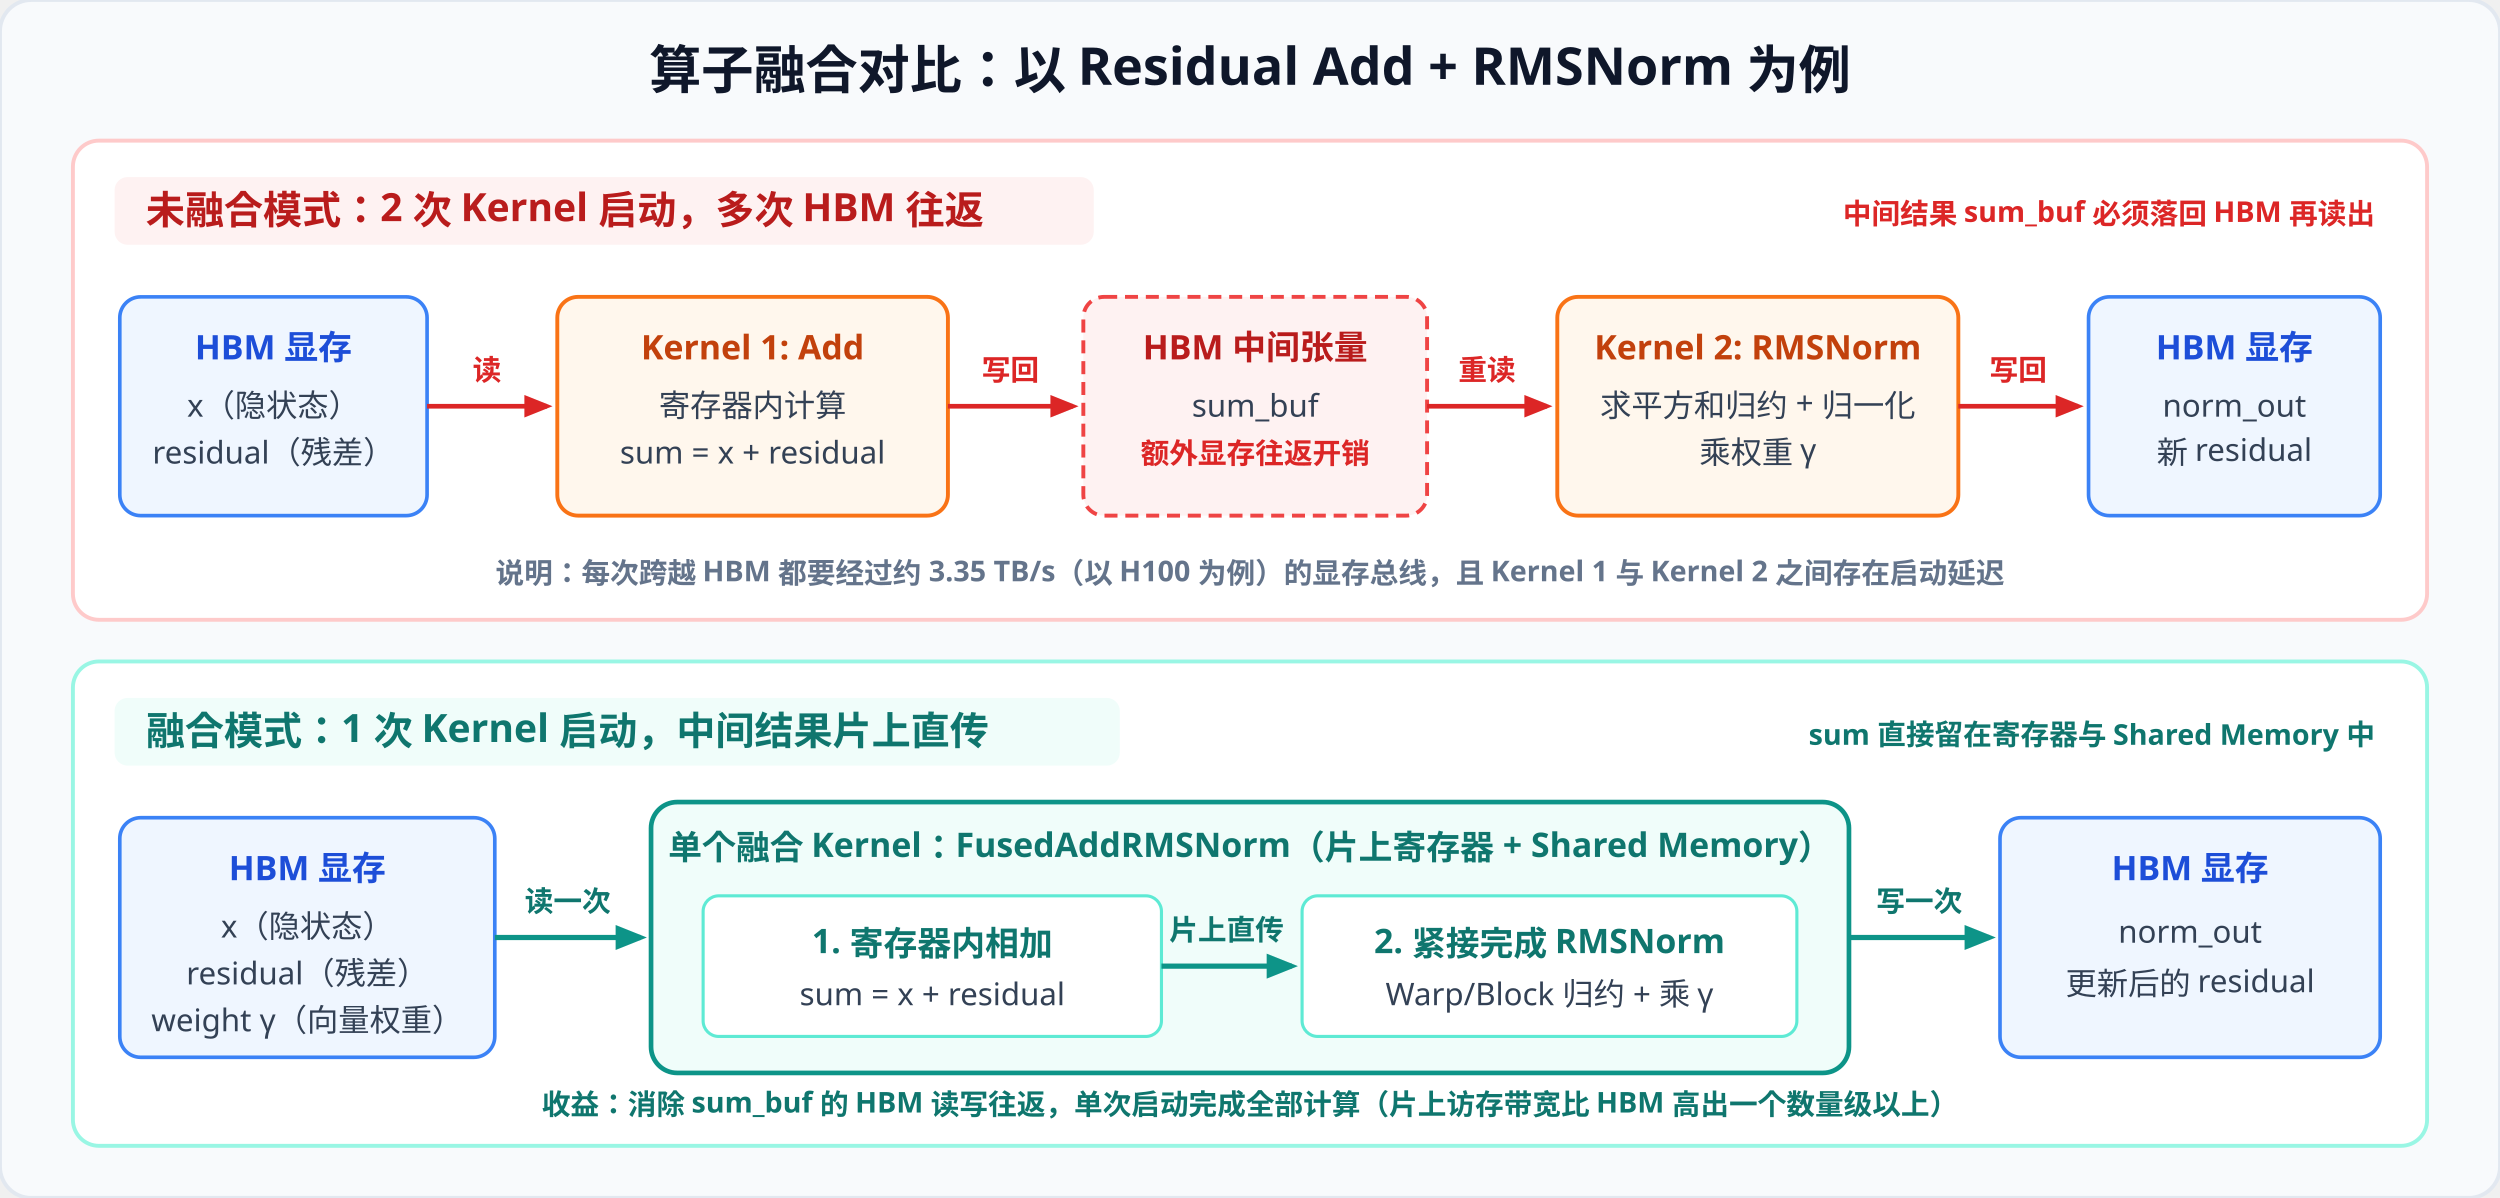
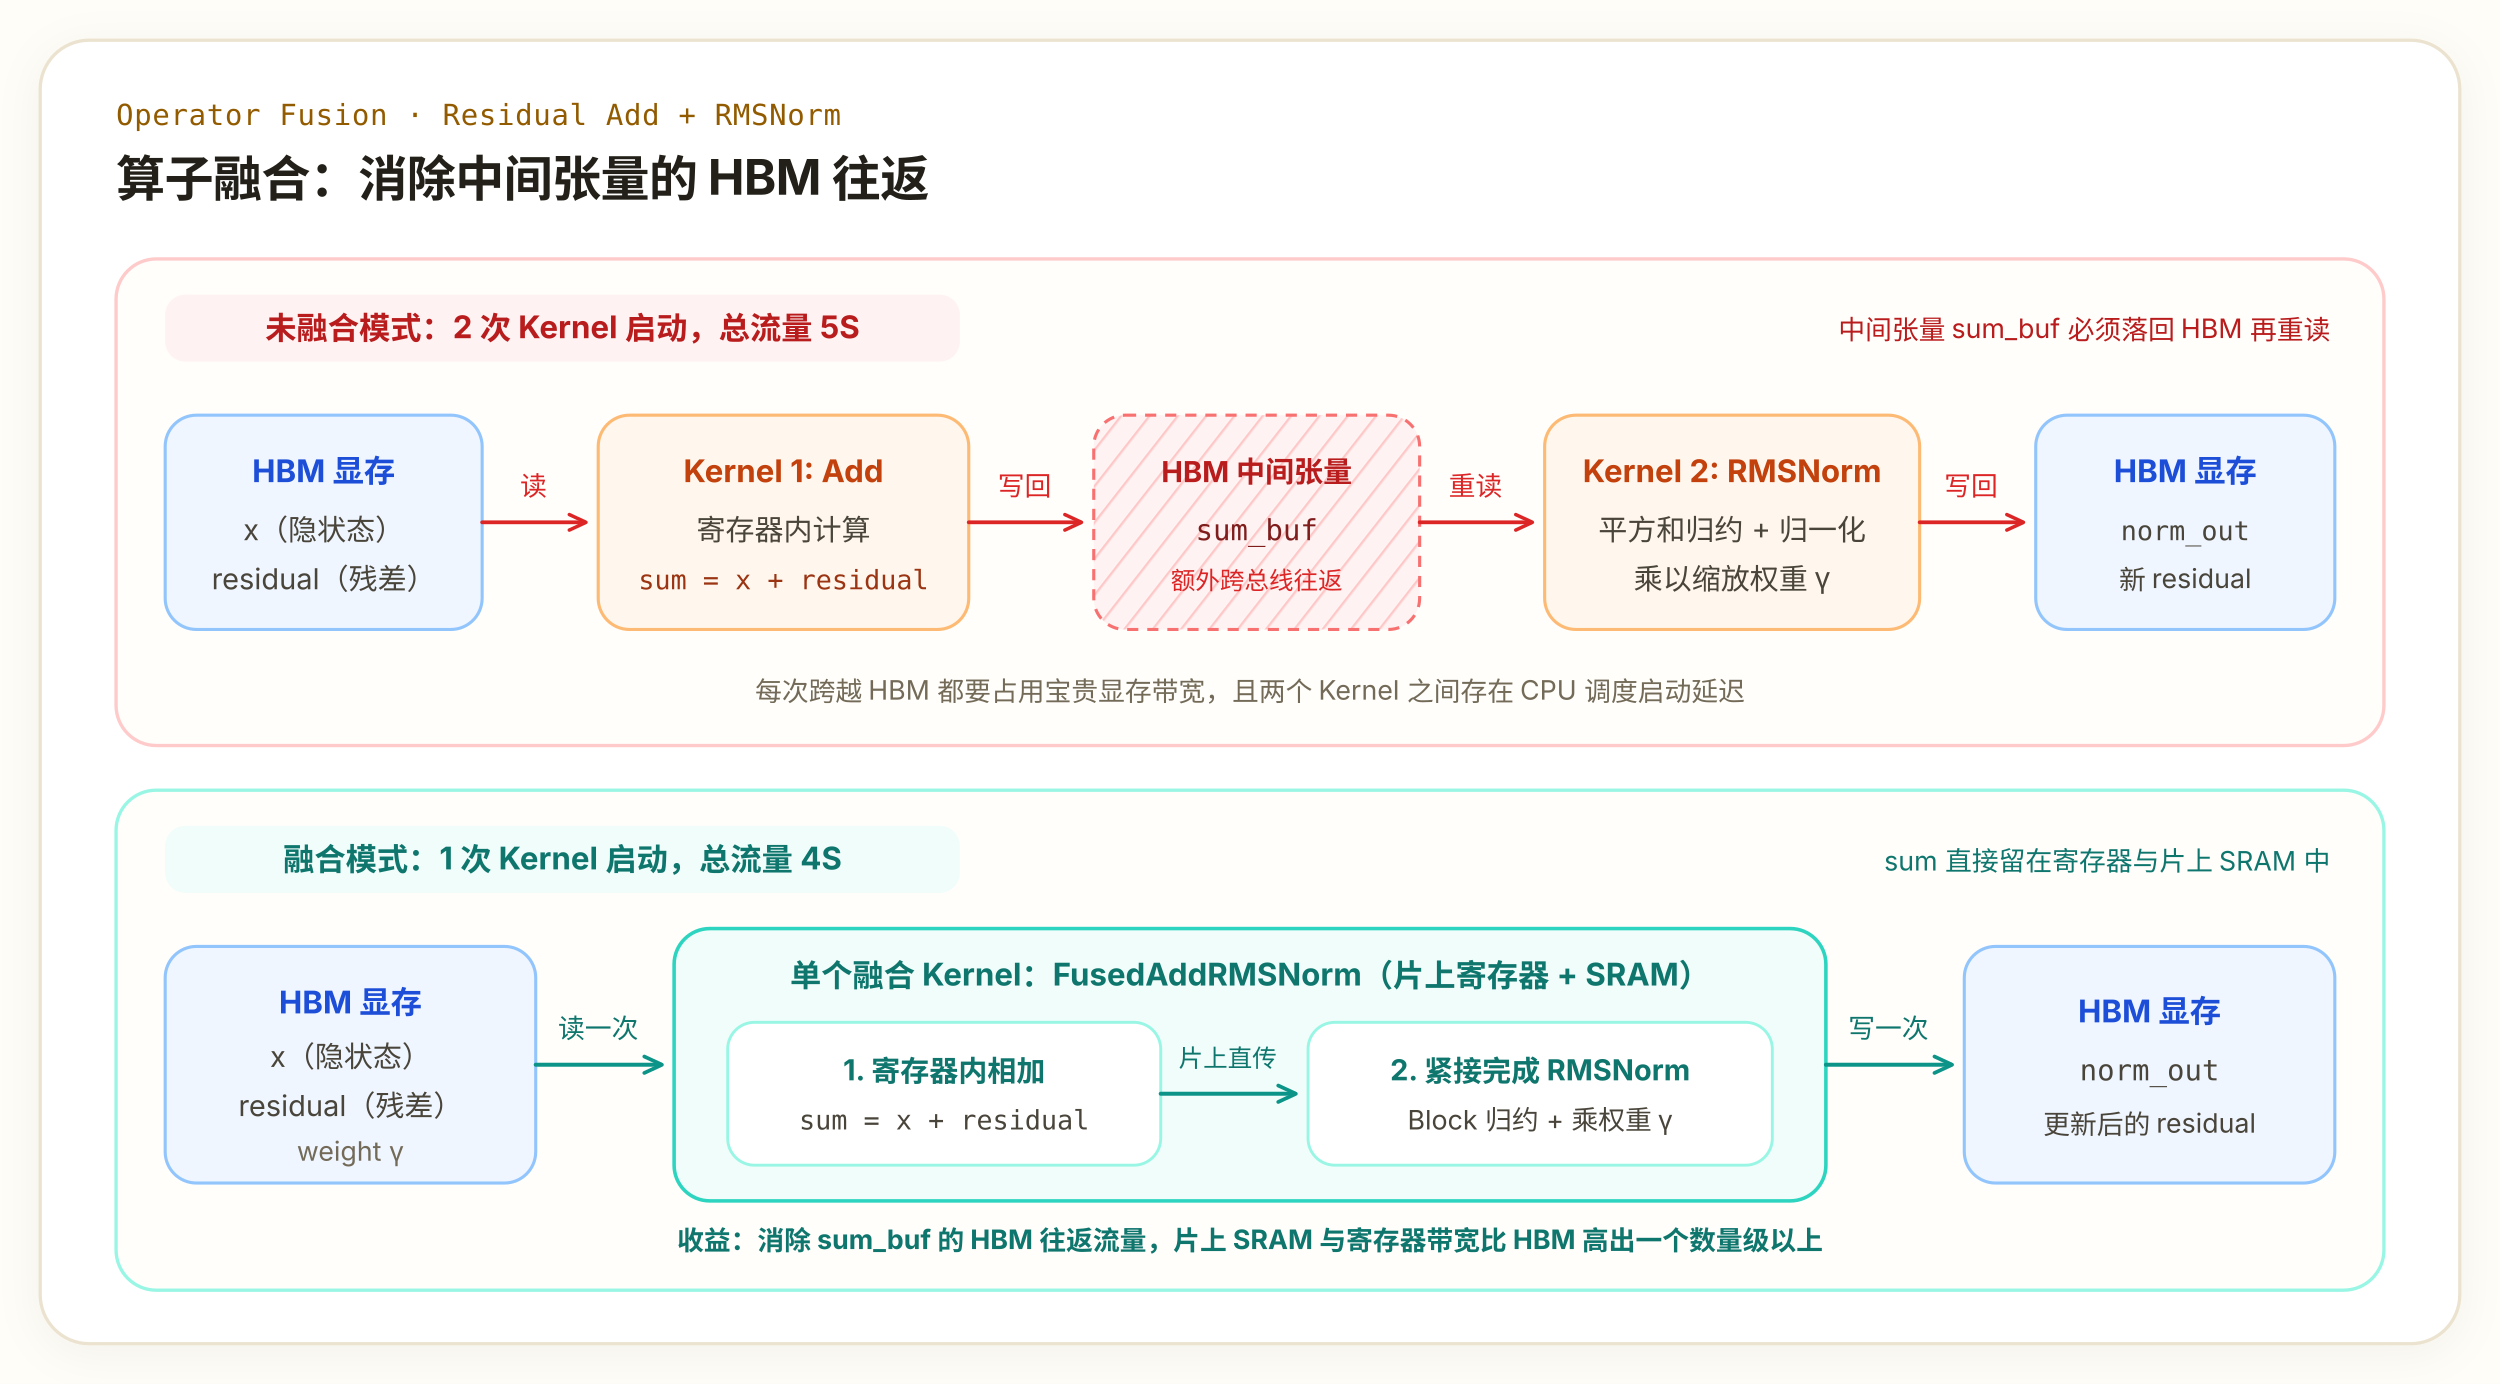
- <svg xmlns="http://www.w3.org/2000/svg" viewBox="0 0 960 460" width="960" height="460">
+ <svg xmlns="http://www.w3.org/2000/svg" viewBox="0 0 1120 620" width="1120" height="620">
  <defs>
-     <style>
-       text { font-family: "Microsoft YaHei", "PingFang SC", "Noto Sans SC", "Segoe UI", sans-serif; }
-       .title { font-size: 20px; font-weight: 700; fill: #0f172a; }
-       .sec-title { font-size: 15px; font-weight: 700; }
-       .box-title { font-size: 13px; font-weight: 700; }
-       .body { font-size: 12px; fill: #334155; }
-       .label { font-size: 11px; font-weight: 600; }
-     </style>
-     <marker id="arr-red" viewBox="0 0 10 10" refX="8" refY="5" markerWidth="6" markerHeight="6" orient="auto">
-       <path d="M 0 1 L 10 5 L 0 9 z" fill="#dc2626" />
+     <filter id="soft-shadow" x="-4%" y="-4%" width="108%" height="110%">
+       <feDropShadow dx="0" dy="4" stdDeviation="10" flood-color="#222018" flood-opacity="0.05" />
+     </filter>
+     <pattern id="soft-hatch-red" width="10" height="10" patternTransform="rotate(38)" patternUnits="userSpaceOnUse">
+       <rect width="10" height="10" fill="#fef2f2" />
+       <line x1="0" y1="0" x2="0" y2="10" stroke="#fecaca" stroke-width="2.2" />
+     </pattern>
+     <marker id="arr-warm" viewBox="0 0 12 12" refX="9" refY="6" markerWidth="7" markerHeight="7" orient="auto">
+       <path d="M 2 2.5 L 9.5 6 L 2 9.5" fill="none" stroke="#8c8270" stroke-width="1.7" stroke-linecap="round" stroke-linejoin="round" />
    </marker>
-     <marker id="arr-teal" viewBox="0 0 10 10" refX="8" refY="5" markerWidth="6" markerHeight="6" orient="auto">
-       <path d="M 0 1 L 10 5 L 0 9 z" fill="#0d9488" />
+     <marker id="arr-red" viewBox="0 0 12 12" refX="9" refY="6" markerWidth="7" markerHeight="7" orient="auto">
+       <path d="M 2 2.5 L 9.5 6 L 2 9.5" fill="none" stroke="#dc2626" stroke-width="1.6" stroke-linecap="round" stroke-linejoin="round" />
    </marker>
-     <marker id="arr-blue" viewBox="0 0 10 10" refX="8" refY="5" markerWidth="6" markerHeight="6" orient="auto">
-       <path d="M 0 1 L 10 5 L 0 9 z" fill="#2563eb" />
+     <marker id="arr-teal" viewBox="0 0 12 12" refX="9" refY="6" markerWidth="7" markerHeight="7" orient="auto">
+       <path d="M 2 2.5 L 9.5 6 L 2 9.5" fill="none" stroke="#0d9488" stroke-width="1.6" stroke-linecap="round" stroke-linejoin="round" />
+     </marker>
+     <marker id="arr-amber" viewBox="0 0 12 12" refX="9" refY="6" markerWidth="7" markerHeight="7" orient="auto">
+       <path d="M 2 2.5 L 9.5 6 L 2 9.5" fill="none" stroke="#d97706" stroke-width="1.6" stroke-linecap="round" stroke-linejoin="round" />
+     </marker>
+     <marker id="arr-purple" viewBox="0 0 12 12" refX="9" refY="6" markerWidth="7" markerHeight="7" orient="auto">
+       <path d="M 2 2.5 L 9.5 6 L 2 9.5" fill="none" stroke="#8b5cf6" stroke-width="1.6" stroke-linecap="round" stroke-linejoin="round" />
+     </marker>
+     <marker id="arr-blue" viewBox="0 0 12 12" refX="9" refY="6" markerWidth="7" markerHeight="7" orient="auto">
+       <path d="M 2 2.5 L 9.5 6 L 2 9.5" fill="none" stroke="#3b82f6" stroke-width="1.6" stroke-linecap="round" stroke-linejoin="round" />
    </marker>
  </defs>
-   <rect width="960" height="460" rx="12" fill="#f8fafc" stroke="#e2e8f0" stroke-width="1.5" />
-   <text x="480" y="34" text-anchor="middle" class="title">算子融合对比：以 Residual Add + RMSNorm 为例</text>
-   <rect x="28" y="54" width="904" height="184" rx="10" fill="#ffffff" stroke="#fecaca" stroke-width="1.5" />
-   <rect x="44" y="68" width="376" height="26" rx="5" fill="#fef2f2" />
-   <text x="56" y="86" class="sec-title" fill="#b91c1c">未融合模式：2 次 Kernel 启动，多次 HBM 往返</text>
-   <text x="912" y="86" text-anchor="end" class="label" fill="#dc2626">中间结果 sum_buf 必须落回 HBM 再读出</text>
-   <rect x="46" y="114" width="118" height="84" rx="8" fill="#eff6ff" stroke="#3b82f6" stroke-width="1.4" />
-   <text x="105" y="138" text-anchor="middle" class="box-title" fill="#1d4ed8">HBM 显存</text>
-   <text x="105" y="160" text-anchor="middle" class="body">x（隐状态）</text>
-   <text x="105" y="178" text-anchor="middle" class="body">residual（残差）</text>
-   <line x1="164" y1="156" x2="210" y2="156" stroke="#dc2626" stroke-width="1.8" marker-end="url(#arr-red)" />
-   <text x="187" y="146" text-anchor="middle" class="label" fill="#dc2626">读</text>
-   <rect x="214" y="114" width="150" height="84" rx="8" fill="#fff7ed" stroke="#f97316" stroke-width="1.5" />
-   <text x="289" y="138" text-anchor="middle" class="box-title" fill="#c2410c">Kernel 1: Add</text>
-   <text x="289" y="160" text-anchor="middle" class="body">寄存器内计算</text>
-   <text x="289" y="178" text-anchor="middle" class="body">sum = x + residual</text>
-   <line x1="364" y1="156" x2="412" y2="156" stroke="#dc2626" stroke-width="1.8" marker-end="url(#arr-red)" />
-   <text x="388" y="146" text-anchor="middle" class="label" fill="#dc2626">写回</text>
-   <rect x="416" y="114" width="132" height="84" rx="8" fill="#fef2f2" stroke="#ef4444" stroke-width="1.5" stroke-dasharray="5,3" />
-   <text x="482" y="138" text-anchor="middle" class="box-title" fill="#b91c1c">HBM 中间张量</text>
-   <text x="482" y="160" text-anchor="middle" class="body">sum_buf</text>
-   <text x="482" y="178" text-anchor="middle" class="label" fill="#dc2626">额外显存往返开销</text>
-   <line x1="548" y1="156" x2="594" y2="156" stroke="#dc2626" stroke-width="1.8" marker-end="url(#arr-red)" />
-   <text x="571" y="146" text-anchor="middle" class="label" fill="#dc2626">重读</text>
-   <rect x="598" y="114" width="154" height="84" rx="8" fill="#fff7ed" stroke="#f97316" stroke-width="1.5" />
-   <text x="675" y="138" text-anchor="middle" class="box-title" fill="#c2410c">Kernel 2: RMSNorm</text>
-   <text x="675" y="160" text-anchor="middle" class="body">求平方和归约 + 归一化</text>
-   <text x="675" y="178" text-anchor="middle" class="body">乘权重 γ</text>
-   <line x1="752" y1="156" x2="798" y2="156" stroke="#dc2626" stroke-width="1.8" marker-end="url(#arr-red)" />
-   <text x="775" y="146" text-anchor="middle" class="label" fill="#dc2626">写回</text>
-   <rect x="802" y="114" width="112" height="84" rx="8" fill="#eff6ff" stroke="#3b82f6" stroke-width="1.4" />
-   <text x="858" y="138" text-anchor="middle" class="box-title" fill="#1d4ed8">HBM 显存</text>
-   <text x="858" y="160" text-anchor="middle" class="body">norm_out</text>
-   <text x="858" y="178" text-anchor="middle" class="body">新 residual</text>
-   <text x="480" y="224" text-anchor="middle" class="label" fill="#64748b">说明：每次跨越 HBM 都要经过约 3.35 TB/s（以 H100 为例）的显存总线，且 Kernel 1 与 Kernel 2 之间存在启动延迟</text>
-   <rect x="28" y="254" width="904" height="186" rx="10" fill="#ffffff" stroke="#99f6e4" stroke-width="1.5" />
-   <rect x="44" y="268" width="386" height="26" rx="5" fill="#f0fdfa" />
-   <text x="56" y="286" class="sec-title" fill="#0f766e">融合模式：1 次 Kernel 启动，中间结果片上直传</text>
-   <text x="912" y="286" text-anchor="end" class="label" fill="#0f766e">sum 直接留在寄存器与 Shared Memory 中</text>
-   <rect x="46" y="314" width="144" height="92" rx="8" fill="#eff6ff" stroke="#3b82f6" stroke-width="1.4" />
-   <text x="118" y="338" text-anchor="middle" class="box-title" fill="#1d4ed8">HBM 显存</text>
-   <text x="118" y="360" text-anchor="middle" class="body">x（隐状态）</text>
-   <text x="118" y="378" text-anchor="middle" class="body">residual（残差）</text>
-   <text x="118" y="396" text-anchor="middle" class="body">weight γ（向量权重）</text>
-   <line x1="190" y1="360" x2="246" y2="360" stroke="#0d9488" stroke-width="2" marker-end="url(#arr-teal)" />
-   <text x="218" y="350" text-anchor="middle" class="label" fill="#0f766e">读一次</text>
-   <rect x="250" y="308" width="460" height="104" rx="10" fill="#f0fdfa" stroke="#0d9488" stroke-width="1.8" />
-   <text x="480" y="330" text-anchor="middle" class="box-title" fill="#0f766e">单个融合 Kernel：FusedAddRMSNorm（片上寄存器 + Shared Memory）</text>
-   <rect x="270" y="344" width="176" height="54" rx="6" fill="#ffffff" stroke="#5eead4" stroke-width="1.2" />
-   <text x="358" y="366" text-anchor="middle" class="box-title" fill="#0f766e">1. 寄存器内相加</text>
-   <text x="358" y="386" text-anchor="middle" class="body">sum = x + residual</text>
-   <line x1="446" y1="371" x2="496" y2="371" stroke="#0d9488" stroke-width="2" marker-end="url(#arr-teal)" />
-   <text x="471" y="361" text-anchor="middle" class="label" fill="#0f766e">片上直传</text>
-   <rect x="500" y="344" width="190" height="54" rx="6" fill="#ffffff" stroke="#5eead4" stroke-width="1.2" />
-   <text x="595" y="366" text-anchor="middle" class="box-title" fill="#0f766e">2. 紧接完成 RMSNorm</text>
-   <text x="595" y="386" text-anchor="middle" class="body">Warp/Block 归约 + 乘 γ</text>
-   <line x1="710" y1="360" x2="764" y2="360" stroke="#0d9488" stroke-width="2" marker-end="url(#arr-teal)" />
-   <text x="737" y="350" text-anchor="middle" class="label" fill="#0f766e">写一次</text>
-   <rect x="768" y="314" width="146" height="92" rx="8" fill="#eff6ff" stroke="#3b82f6" stroke-width="1.4" />
-   <text x="841" y="338" text-anchor="middle" class="box-title" fill="#1d4ed8">HBM 显存</text>
-   <text x="841" y="362" text-anchor="middle" class="body">norm_out</text>
-   <text x="841" y="382" text-anchor="middle" class="body">更新后的 residual</text>
-   <text x="480" y="428" text-anchor="middle" class="label" fill="#0f766e">收益：消除 sum_buf 的 HBM 读写往返，单次启动完成全部计算（片上访存带宽比 HBM 高出一个数量级以上）</text>
+   <rect width="1120" height="620" fill="#fffdf7" />
+   <rect x="18" y="18" width="1084" height="584" rx="22" fill="#ffffff" stroke="#ebe3d0" stroke-width="1.5" filter="url(#soft-shadow)" />
+   <text x="52" y="56" font-family="JetBrains Mono, Cascadia Code, SFMono-Regular, Consolas, monospace" font-size="13" font-weight="400" fill="#925b00" letter-spacing="0.3">Operator Fusion · Residual Add + RMSNorm</text>
+   <text x="52" y="88" font-family="Inter, HarmonyOS Sans SC, PingFang SC, Noto Sans SC, Noto Sans CJK SC, Microsoft YaHei, sans-serif" font-size="22" font-weight="700" fill="#222018" letter-spacing="-0.3">算子融合：消除中间张量的 HBM 往返</text>
+   <rect x="52" y="116" width="1016" height="218" rx="18" fill="#fffefb" stroke="#fecaca" stroke-width="1.5" />
+   <rect x="74" y="132" width="356" height="30" rx="9" fill="#fef2f2" />
+   <text x="252" y="152" text-anchor="middle" font-family="Inter, HarmonyOS Sans SC, PingFang SC, Noto Sans SC, Noto Sans CJK SC, Microsoft YaHei, sans-serif" font-size="14" font-weight="700" fill="#b91c1c">未融合模式：2 次 Kernel 启动，总流量 5S</text>
+   <text x="1044" y="152" text-anchor="end" font-family="Inter, HarmonyOS Sans SC, PingFang SC, Noto Sans SC, Noto Sans CJK SC, Microsoft YaHei, sans-serif" font-size="12" font-weight="400" fill="#b91c1c">中间张量 sum_buf 必须落回 HBM 再重读</text>
+   <rect x="74" y="186" width="142" height="96" rx="14" fill="#eff6ff" stroke="#93c5fd" stroke-width="1.4" />
+   <text x="145" y="216" text-anchor="middle" font-family="Inter, HarmonyOS Sans SC, PingFang SC, Noto Sans SC, Noto Sans CJK SC, Microsoft YaHei, sans-serif" font-size="14" font-weight="700" fill="#1d4ed8">HBM 显存</text>
+   <text x="145" y="242" text-anchor="middle" font-family="Inter, HarmonyOS Sans SC, PingFang SC, Noto Sans SC, Noto Sans CJK SC, Microsoft YaHei, sans-serif" font-size="13" font-weight="400" fill="#4a453b">x（隐状态）</text>
+   <text x="145" y="264" text-anchor="middle" font-family="Inter, HarmonyOS Sans SC, PingFang SC, Noto Sans SC, Noto Sans CJK SC, Microsoft YaHei, sans-serif" font-size="13" font-weight="400" fill="#4a453b">residual（残差）</text>
+   <line x1="216" y1="234" x2="262" y2="234" stroke="#dc2626" stroke-width="1.7" stroke-linecap="round" marker-end="url(#arr-red)" />
+   <text x="239" y="222" text-anchor="middle" font-family="Inter, HarmonyOS Sans SC, PingFang SC, Noto Sans SC, Noto Sans CJK SC, Microsoft YaHei, sans-serif" font-size="12" font-weight="400" fill="#dc2626">读</text>
+   <rect x="268" y="186" width="166" height="96" rx="14" fill="#fff7ed" stroke="#fdba74" stroke-width="1.4" />
+   <text x="351" y="216" text-anchor="middle" font-family="Inter, HarmonyOS Sans SC, PingFang SC, Noto Sans SC, Noto Sans CJK SC, Microsoft YaHei, sans-serif" font-size="14" font-weight="700" fill="#c2410c">Kernel 1: Add</text>
+   <text x="351" y="242" text-anchor="middle" font-family="Inter, HarmonyOS Sans SC, PingFang SC, Noto Sans SC, Noto Sans CJK SC, Microsoft YaHei, sans-serif" font-size="13" font-weight="400" fill="#4a453b">寄存器内计算</text>
+   <text x="351" y="264" text-anchor="middle" font-family="JetBrains Mono, Cascadia Code, SFMono-Regular, Consolas, monospace" font-size="12" font-weight="400" fill="#9a3412">sum = x + residual</text>
+   <line x1="434" y1="234" x2="484" y2="234" stroke="#dc2626" stroke-width="1.7" stroke-linecap="round" marker-end="url(#arr-red)" />
+   <text x="459" y="222" text-anchor="middle" font-family="Inter, HarmonyOS Sans SC, PingFang SC, Noto Sans SC, Noto Sans CJK SC, Microsoft YaHei, sans-serif" font-size="12" font-weight="400" fill="#dc2626">写回</text>
+   <rect x="490" y="186" width="146" height="96" rx="14" fill="url(#soft-hatch-red)" stroke="#f87171" stroke-width="1.4" stroke-dasharray="5,4" />
+   <text x="563" y="216" text-anchor="middle" font-family="Inter, HarmonyOS Sans SC, PingFang SC, Noto Sans SC, Noto Sans CJK SC, Microsoft YaHei, sans-serif" font-size="13" font-weight="700" fill="#b91c1c">HBM 中间张量</text>
+   <text x="563" y="242" text-anchor="middle" font-family="JetBrains Mono, Cascadia Code, SFMono-Regular, Consolas, monospace" font-size="13" font-weight="400" fill="#7f1d1d">sum_buf</text>
+   <text x="563" y="264" text-anchor="middle" font-family="Inter, HarmonyOS Sans SC, PingFang SC, Noto Sans SC, Noto Sans CJK SC, Microsoft YaHei, sans-serif" font-size="11" font-weight="400" fill="#dc2626">额外跨总线往返</text>
+   <line x1="636" y1="234" x2="686" y2="234" stroke="#dc2626" stroke-width="1.7" stroke-linecap="round" marker-end="url(#arr-red)" />
+   <text x="661" y="222" text-anchor="middle" font-family="Inter, HarmonyOS Sans SC, PingFang SC, Noto Sans SC, Noto Sans CJK SC, Microsoft YaHei, sans-serif" font-size="12" font-weight="400" fill="#dc2626">重读</text>
+   <rect x="692" y="186" width="168" height="96" rx="14" fill="#fff7ed" stroke="#fdba74" stroke-width="1.4" />
+   <text x="776" y="216" text-anchor="middle" font-family="Inter, HarmonyOS Sans SC, PingFang SC, Noto Sans SC, Noto Sans CJK SC, Microsoft YaHei, sans-serif" font-size="14" font-weight="700" fill="#c2410c">Kernel 2: RMSNorm</text>
+   <text x="776" y="242" text-anchor="middle" font-family="Inter, HarmonyOS Sans SC, PingFang SC, Noto Sans SC, Noto Sans CJK SC, Microsoft YaHei, sans-serif" font-size="13" font-weight="400" fill="#4a453b">平方和归约 + 归一化</text>
+   <text x="776" y="264" text-anchor="middle" font-family="Inter, HarmonyOS Sans SC, PingFang SC, Noto Sans SC, Noto Sans CJK SC, Microsoft YaHei, sans-serif" font-size="13" font-weight="400" fill="#4a453b">乘以缩放权重 γ</text>
+   <line x1="860" y1="234" x2="906" y2="234" stroke="#dc2626" stroke-width="1.7" stroke-linecap="round" marker-end="url(#arr-red)" />
+   <text x="883" y="222" text-anchor="middle" font-family="Inter, HarmonyOS Sans SC, PingFang SC, Noto Sans SC, Noto Sans CJK SC, Microsoft YaHei, sans-serif" font-size="12" font-weight="400" fill="#dc2626">写回</text>
+   <rect x="912" y="186" width="134" height="96" rx="14" fill="#eff6ff" stroke="#93c5fd" stroke-width="1.4" />
+   <text x="979" y="216" text-anchor="middle" font-family="Inter, HarmonyOS Sans SC, PingFang SC, Noto Sans SC, Noto Sans CJK SC, Microsoft YaHei, sans-serif" font-size="14" font-weight="700" fill="#1d4ed8">HBM 显存</text>
+   <text x="979" y="242" text-anchor="middle" font-family="JetBrains Mono, Cascadia Code, SFMono-Regular, Consolas, monospace" font-size="12" font-weight="400" fill="#4a453b">norm_out</text>
+   <text x="979" y="264" text-anchor="middle" font-family="Inter, HarmonyOS Sans SC, PingFang SC, Noto Sans SC, Noto Sans CJK SC, Microsoft YaHei, sans-serif" font-size="12" font-weight="400" fill="#4a453b">新 residual</text>
+   <text x="560" y="314" text-anchor="middle" font-family="Inter, HarmonyOS Sans SC, PingFang SC, Noto Sans SC, Noto Sans CJK SC, Microsoft YaHei, sans-serif" font-size="12" font-weight="400" fill="#736a58">每次跨越 HBM 都要占用宝贵显存带宽，且两个 Kernel 之间存在 CPU 调度启动延迟</text>
+   <rect x="52" y="354" width="1016" height="224" rx="18" fill="#fffefb" stroke="#99f6e4" stroke-width="1.5" />
+   <rect x="74" y="370" width="356" height="30" rx="9" fill="#f0fdfa" />
+   <text x="252" y="390" text-anchor="middle" font-family="Inter, HarmonyOS Sans SC, PingFang SC, Noto Sans SC, Noto Sans CJK SC, Microsoft YaHei, sans-serif" font-size="14" font-weight="700" fill="#0f766e">融合模式：1 次 Kernel 启动，总流量 4S</text>
+   <text x="1044" y="390" text-anchor="end" font-family="Inter, HarmonyOS Sans SC, PingFang SC, Noto Sans SC, Noto Sans CJK SC, Microsoft YaHei, sans-serif" font-size="12" font-weight="400" fill="#0f766e">sum 直接留在寄存器与片上 SRAM 中</text>
+   <rect x="74" y="424" width="166" height="106" rx="14" fill="#eff6ff" stroke="#93c5fd" stroke-width="1.4" />
+   <text x="157" y="454" text-anchor="middle" font-family="Inter, HarmonyOS Sans SC, PingFang SC, Noto Sans SC, Noto Sans CJK SC, Microsoft YaHei, sans-serif" font-size="14" font-weight="700" fill="#1d4ed8">HBM 显存</text>
+   <text x="157" y="478" text-anchor="middle" font-family="Inter, HarmonyOS Sans SC, PingFang SC, Noto Sans SC, Noto Sans CJK SC, Microsoft YaHei, sans-serif" font-size="13" font-weight="400" fill="#4a453b">x（隐状态）</text>
+   <text x="157" y="500" text-anchor="middle" font-family="Inter, HarmonyOS Sans SC, PingFang SC, Noto Sans SC, Noto Sans CJK SC, Microsoft YaHei, sans-serif" font-size="13" font-weight="400" fill="#4a453b">residual（残差）</text>
+   <text x="157" y="520" text-anchor="middle" font-family="Inter, HarmonyOS Sans SC, PingFang SC, Noto Sans SC, Noto Sans CJK SC, Microsoft YaHei, sans-serif" font-size="12" font-weight="400" fill="#736a58">weight γ</text>
+   <line x1="240" y1="477" x2="296" y2="477" stroke="#0d9488" stroke-width="1.8" stroke-linecap="round" marker-end="url(#arr-teal)" />
+   <text x="268" y="465" text-anchor="middle" font-family="Inter, HarmonyOS Sans SC, PingFang SC, Noto Sans SC, Noto Sans CJK SC, Microsoft YaHei, sans-serif" font-size="12" font-weight="400" fill="#0f766e">读一次</text>
+   <rect x="302" y="416" width="516" height="122" rx="16" fill="#f0fdfa" stroke="#2dd4bf" stroke-width="1.6" />
+   <text x="560" y="442" text-anchor="middle" font-family="Inter, HarmonyOS Sans SC, PingFang SC, Noto Sans SC, Noto Sans CJK SC, Microsoft YaHei, sans-serif" font-size="14" font-weight="700" fill="#0f766e">单个融合 Kernel：FusedAddRMSNorm（片上寄存器 + SRAM）</text>
+   <rect x="326" y="458" width="194" height="64" rx="12" fill="#ffffff" stroke="#99f6e4" stroke-width="1.3" />
+   <text x="423" y="484" text-anchor="middle" font-family="Inter, HarmonyOS Sans SC, PingFang SC, Noto Sans SC, Noto Sans CJK SC, Microsoft YaHei, sans-serif" font-size="13" font-weight="700" fill="#0f766e">1. 寄存器内相加</text>
+   <text x="423" y="506" text-anchor="middle" font-family="JetBrains Mono, Cascadia Code, SFMono-Regular, Consolas, monospace" font-size="12" font-weight="400" fill="#4a453b">sum = x + residual</text>
+   <line x1="520" y1="490" x2="580" y2="490" stroke="#0d9488" stroke-width="1.8" stroke-linecap="round" marker-end="url(#arr-teal)" />
+   <text x="550" y="478" text-anchor="middle" font-family="Inter, HarmonyOS Sans SC, PingFang SC, Noto Sans SC, Noto Sans CJK SC, Microsoft YaHei, sans-serif" font-size="11" font-weight="400" fill="#0f766e">片上直传</text>
+   <rect x="586" y="458" width="208" height="64" rx="12" fill="#ffffff" stroke="#99f6e4" stroke-width="1.3" />
+   <text x="690" y="484" text-anchor="middle" font-family="Inter, HarmonyOS Sans SC, PingFang SC, Noto Sans SC, Noto Sans CJK SC, Microsoft YaHei, sans-serif" font-size="13" font-weight="700" fill="#0f766e">2. 紧接完成 RMSNorm</text>
+   <text x="690" y="506" text-anchor="middle" font-family="Inter, HarmonyOS Sans SC, PingFang SC, Noto Sans SC, Noto Sans CJK SC, Microsoft YaHei, sans-serif" font-size="12" font-weight="400" fill="#4a453b">Block 归约 + 乘权重 γ</text>
+   <line x1="818" y1="477" x2="874" y2="477" stroke="#0d9488" stroke-width="1.8" stroke-linecap="round" marker-end="url(#arr-teal)" />
+   <text x="846" y="465" text-anchor="middle" font-family="Inter, HarmonyOS Sans SC, PingFang SC, Noto Sans SC, Noto Sans CJK SC, Microsoft YaHei, sans-serif" font-size="12" font-weight="400" fill="#0f766e">写一次</text>
+   <rect x="880" y="424" width="166" height="106" rx="14" fill="#eff6ff" stroke="#93c5fd" stroke-width="1.4" />
+   <text x="963" y="458" text-anchor="middle" font-family="Inter, HarmonyOS Sans SC, PingFang SC, Noto Sans SC, Noto Sans CJK SC, Microsoft YaHei, sans-serif" font-size="14" font-weight="700" fill="#1d4ed8">HBM 显存</text>
+   <text x="963" y="484" text-anchor="middle" font-family="JetBrains Mono, Cascadia Code, SFMono-Regular, Consolas, monospace" font-size="13" font-weight="400" fill="#4a453b">norm_out</text>
+   <text x="963" y="508" text-anchor="middle" font-family="Inter, HarmonyOS Sans SC, PingFang SC, Noto Sans SC, Noto Sans CJK SC, Microsoft YaHei, sans-serif" font-size="12" font-weight="400" fill="#4a453b">更新后的 residual</text>
+   <text x="560" y="560" text-anchor="middle" font-family="Inter, HarmonyOS Sans SC, PingFang SC, Noto Sans SC, Noto Sans CJK SC, Microsoft YaHei, sans-serif" font-size="12" font-weight="700" fill="#0f766e">收益：消除 sum_buf 的 HBM 往返流量，片上 SRAM 与寄存器带宽比 HBM 高出一个数量级以上</text>
</svg>
